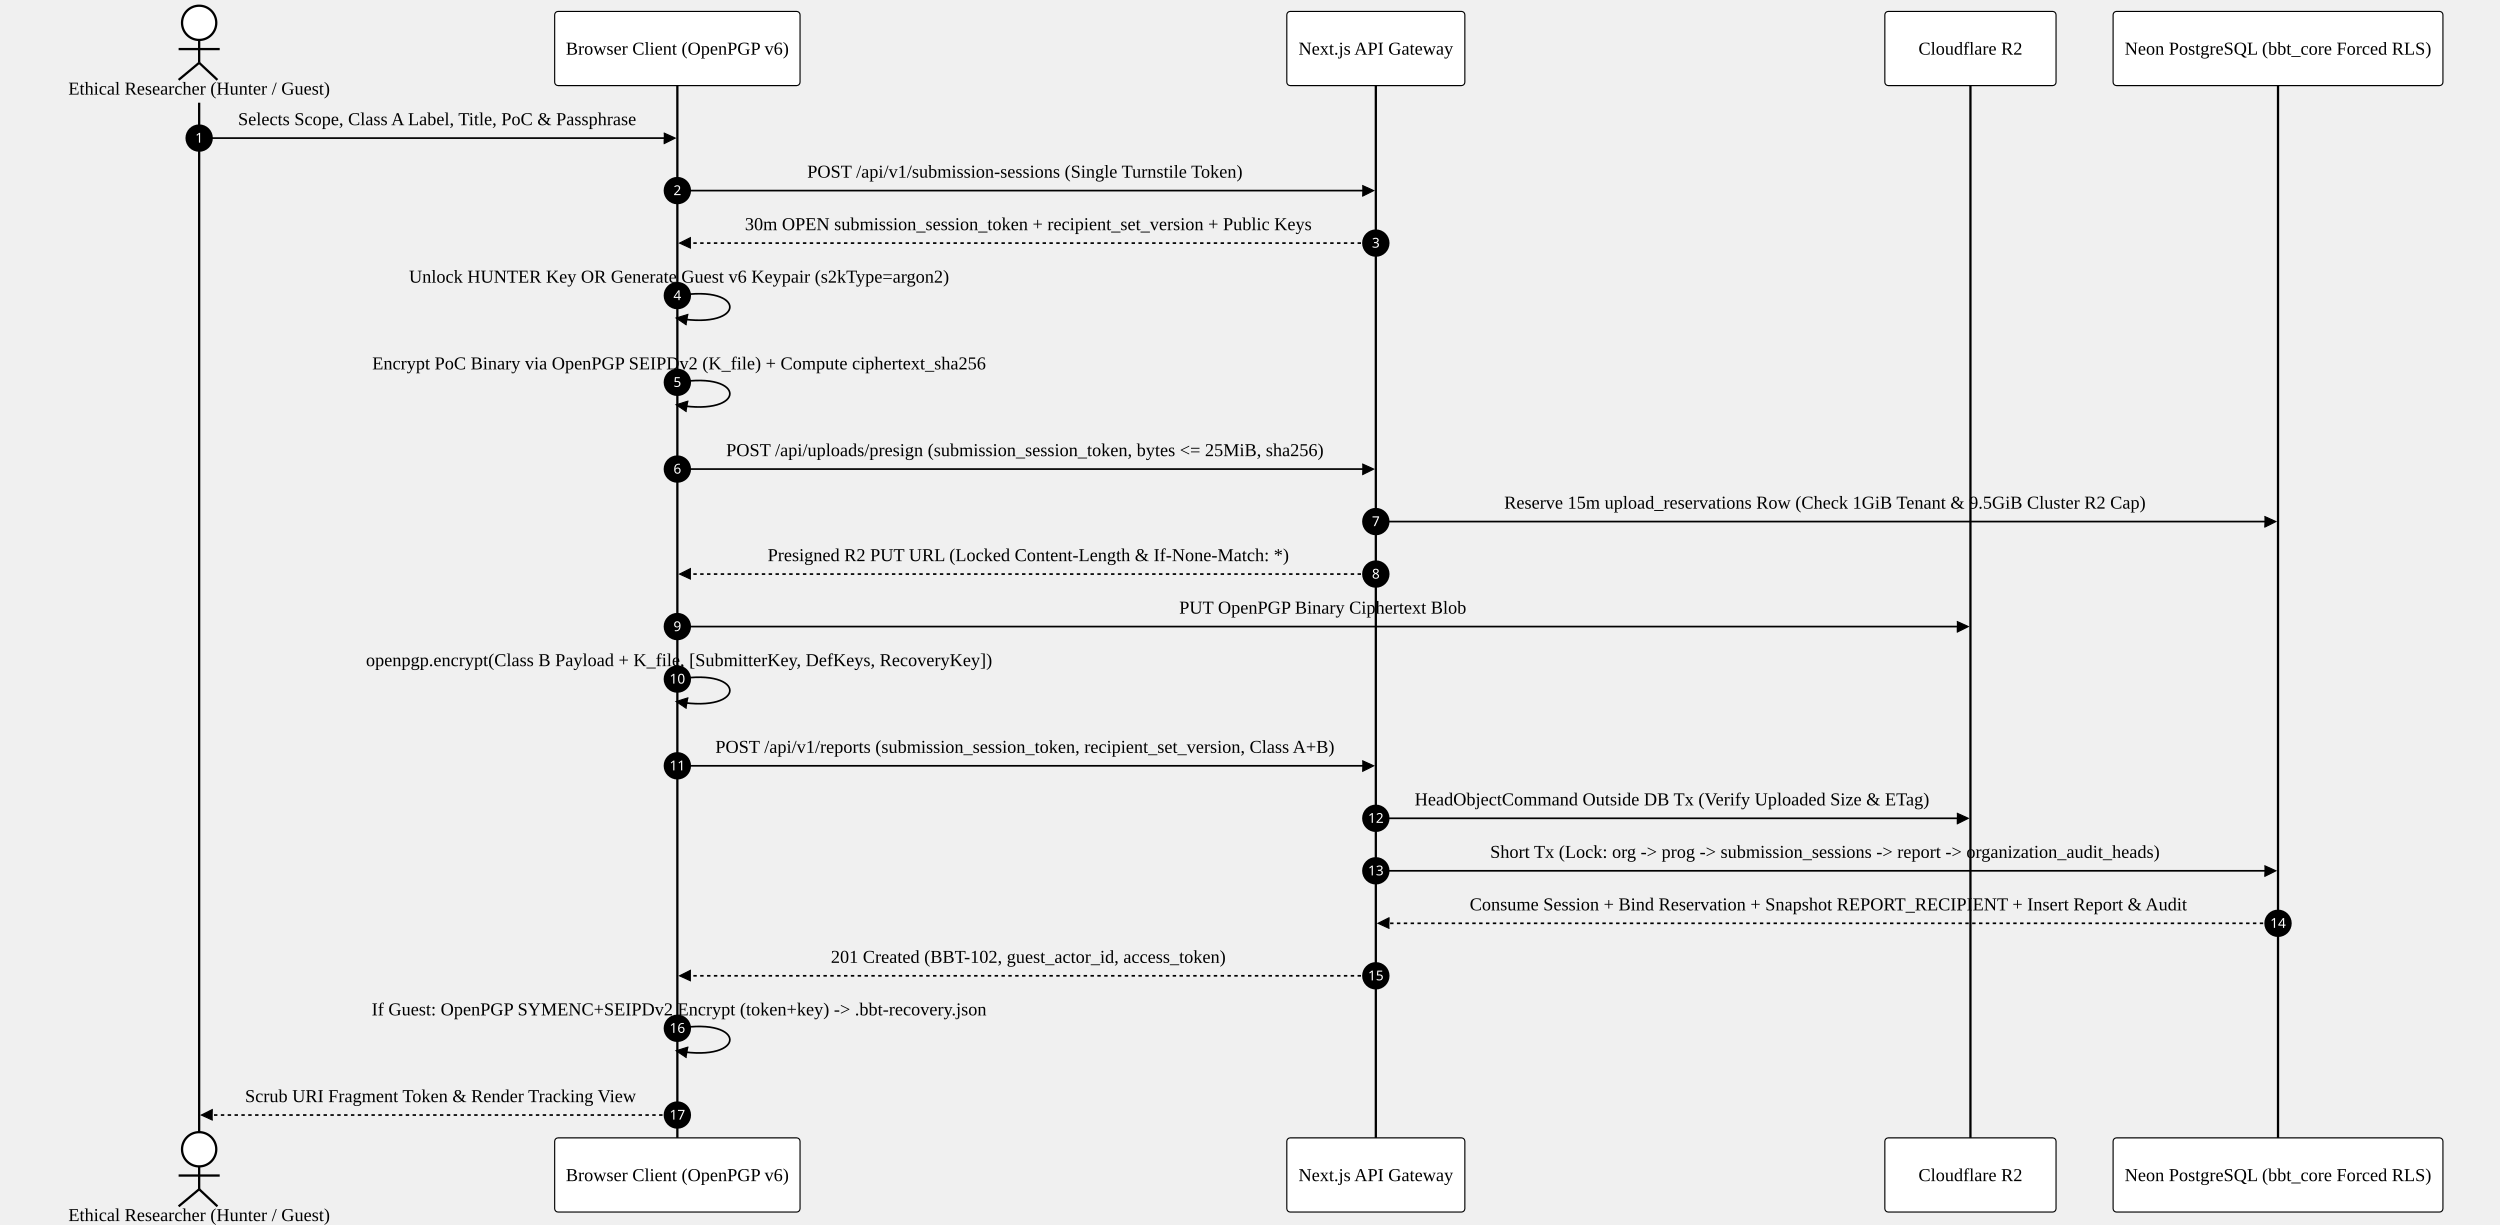
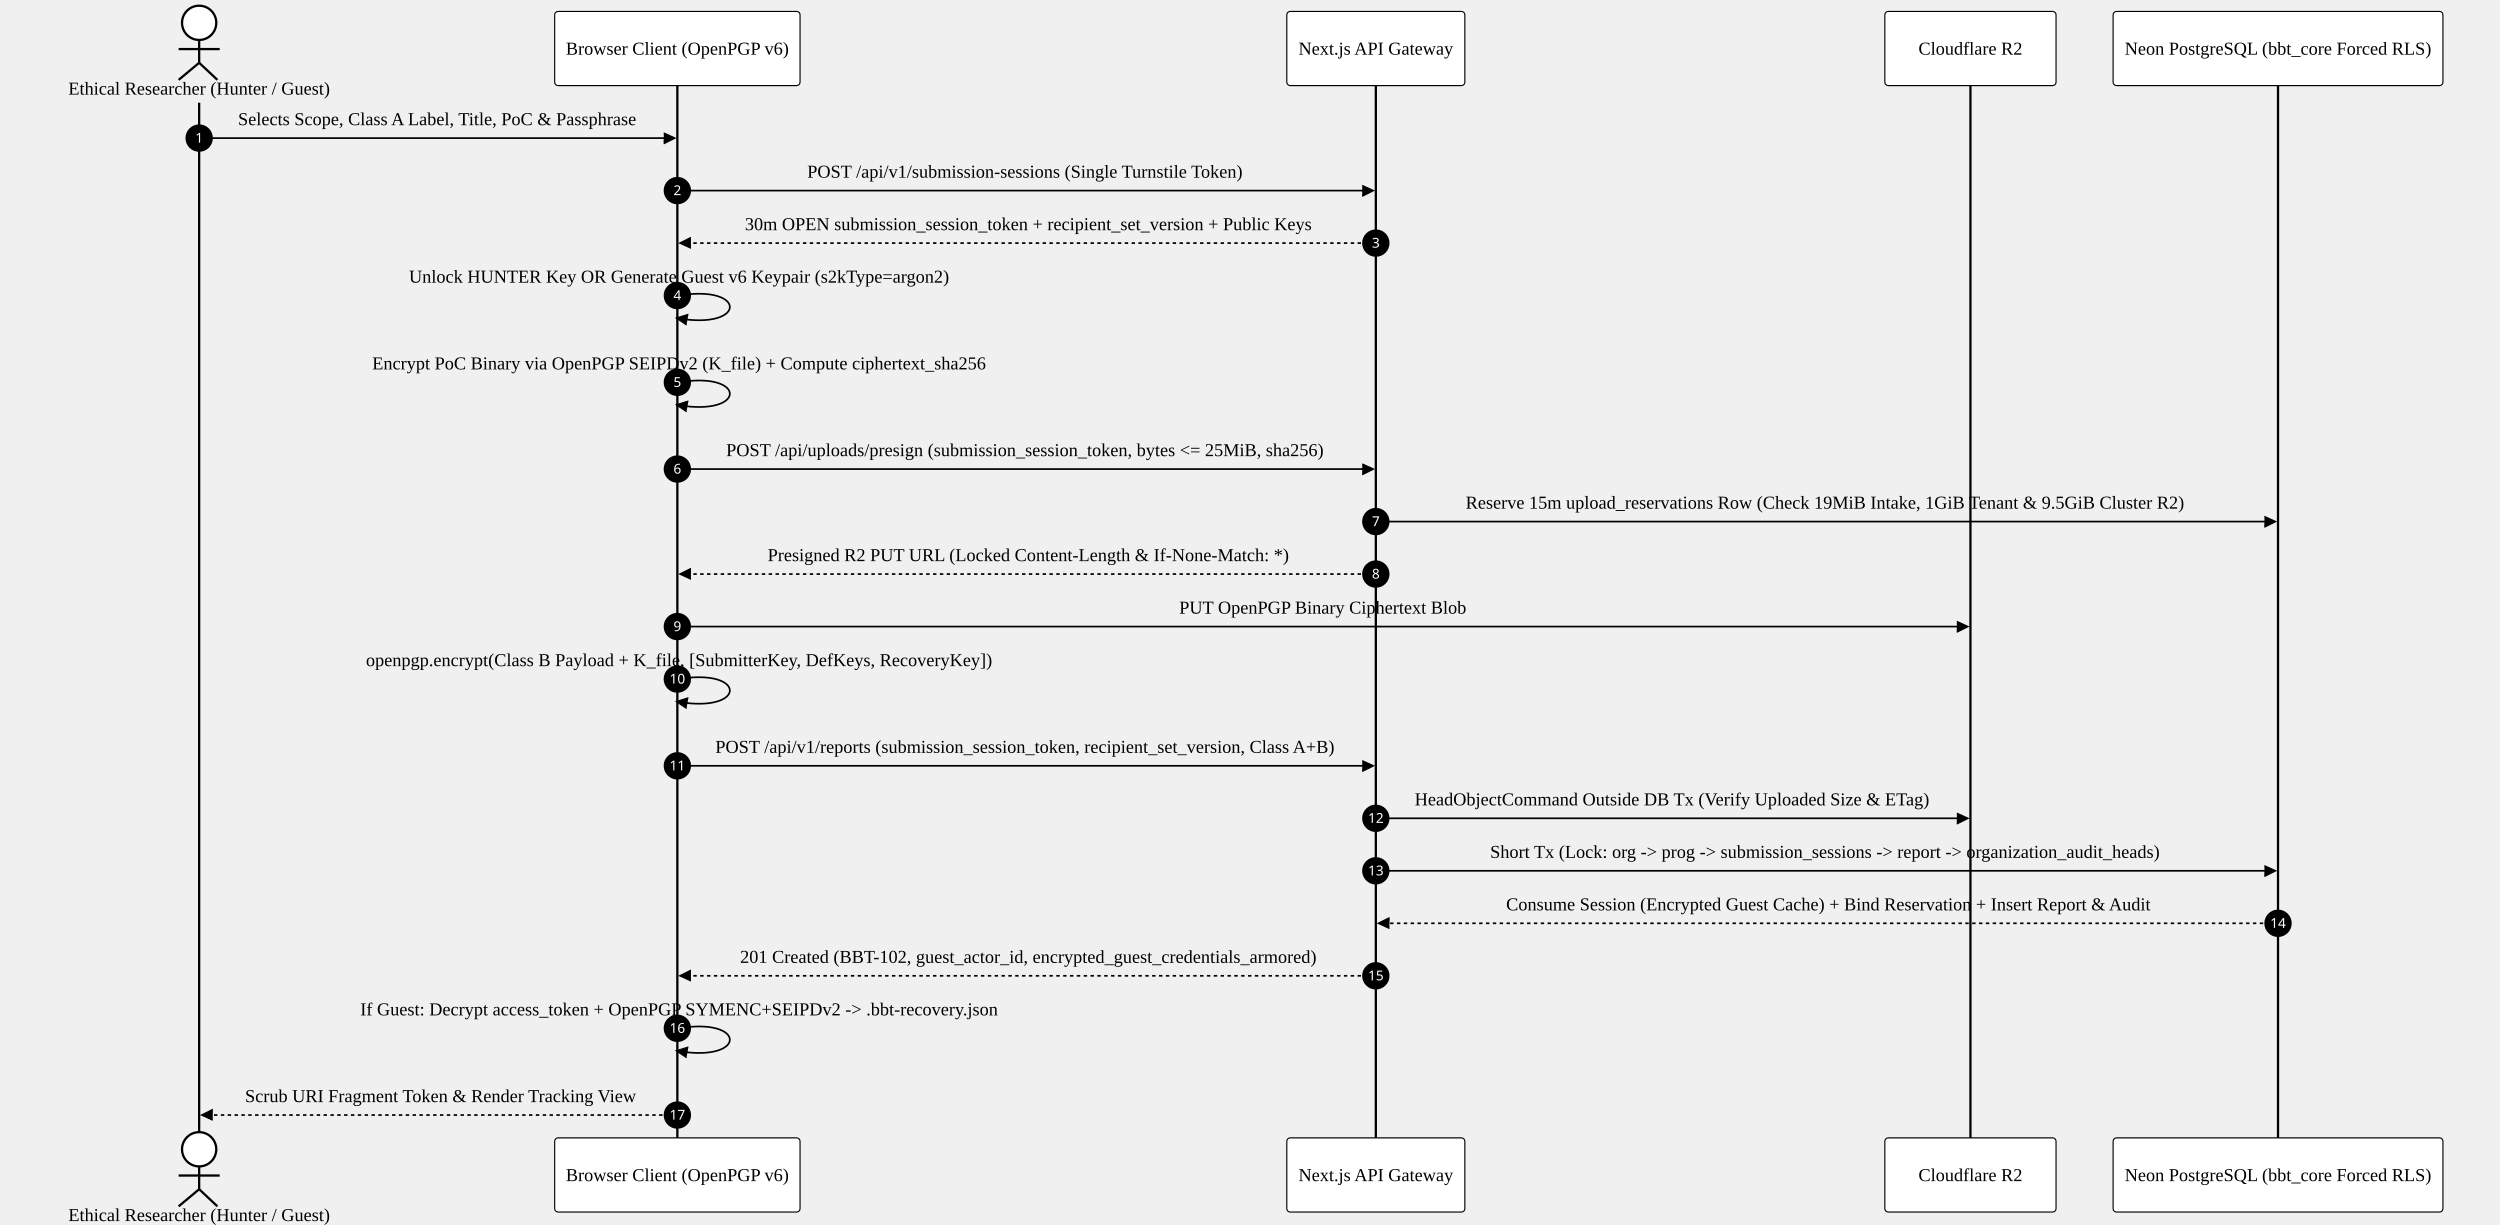
<svg xmlns="http://www.w3.org/2000/svg" id="my-svg" width="2190.5" height="1073" viewBox="-50 -10 2190.5 1073" role="graphics-document document" aria-roledescription="sequence" style="background-color: white;">
  <g>
    <rect x="1801.5" y="987" fill="#eaeaea" stroke="#666" width="289" height="65" name="DB" rx="3" ry="3" class="actor actor-bottom" />
    <text x="1946" y="1019.5" dominant-baseline="central" alignment-baseline="central" class="actor actor-box" style="text-anchor: middle; font-size: 16px; font-weight: 400; font-family: &quot;Times New Roman&quot;, Times, serif;">
      <tspan x="1946" dy="0">Neon PostgreSQL (bbt_core Forced RLS)</tspan>
    </text>
  </g>
  <g>
    <rect x="1601.5" y="987" fill="#eaeaea" stroke="#666" width="150" height="65" name="R2" rx="3" ry="3" class="actor actor-bottom" />
    <text x="1676.5" y="1019.5" dominant-baseline="central" alignment-baseline="central" class="actor actor-box" style="text-anchor: middle; font-size: 16px; font-weight: 400; font-family: &quot;Times New Roman&quot;, Times, serif;">
      <tspan x="1676.5" dy="0">Cloudflare R2</tspan>
    </text>
  </g>
  <g>
    <rect x="1077.5" y="987" fill="#eaeaea" stroke="#666" width="156" height="65" name="Server" rx="3" ry="3" class="actor actor-bottom" />
    <text x="1155.5" y="1019.5" dominant-baseline="central" alignment-baseline="central" class="actor actor-box" style="text-anchor: middle; font-size: 16px; font-weight: 400; font-family: &quot;Times New Roman&quot;, Times, serif;">
      <tspan x="1155.5" dy="0">Next.js API Gateway</tspan>
    </text>
  </g>
  <g>
    <rect x="436" y="987" fill="#eaeaea" stroke="#666" width="215" height="65" name="Browser" rx="3" ry="3" class="actor actor-bottom" />
    <text x="543.5" y="1019.5" dominant-baseline="central" alignment-baseline="central" class="actor actor-box" style="text-anchor: middle; font-size: 16px; font-weight: 400; font-family: &quot;Times New Roman&quot;, Times, serif;">
      <tspan x="543.5" dy="0">Browser Client (OpenPGP v6)</tspan>
    </text>
  </g>
  <g />
  <g>
    <line id="actor4" x1="1946" y1="65" x2="1946" y2="987" class="actor-line 200" stroke-width="0.5px" stroke="#999" name="DB" data-et="life-line" data-id="DB" />
    <g id="root-4" data-et="participant" data-type="participant" data-id="DB">
      <rect x="1801.5" y="0" fill="#eaeaea" stroke="#666" width="289" height="65" name="DB" rx="3" ry="3" class="actor actor-top" />
      <text x="1946" y="32.5" dominant-baseline="central" alignment-baseline="central" class="actor actor-box" style="text-anchor: middle; font-size: 16px; font-weight: 400; font-family: &quot;Times New Roman&quot;, Times, serif;">
        <tspan x="1946" dy="0">Neon PostgreSQL (bbt_core Forced RLS)</tspan>
      </text>
    </g>
  </g>
  <g>
    <line id="actor3" x1="1676.5" y1="65" x2="1676.5" y2="987" class="actor-line 200" stroke-width="0.5px" stroke="#999" name="R2" data-et="life-line" data-id="R2" />
    <g id="root-3" data-et="participant" data-type="participant" data-id="R2">
      <rect x="1601.5" y="0" fill="#eaeaea" stroke="#666" width="150" height="65" name="R2" rx="3" ry="3" class="actor actor-top" />
      <text x="1676.5" y="32.5" dominant-baseline="central" alignment-baseline="central" class="actor actor-box" style="text-anchor: middle; font-size: 16px; font-weight: 400; font-family: &quot;Times New Roman&quot;, Times, serif;">
        <tspan x="1676.5" dy="0">Cloudflare R2</tspan>
      </text>
    </g>
  </g>
  <g>
    <line id="actor2" x1="1155.5" y1="65" x2="1155.5" y2="987" class="actor-line 200" stroke-width="0.5px" stroke="#999" name="Server" data-et="life-line" data-id="Server" />
    <g id="root-2" data-et="participant" data-type="participant" data-id="Server">
      <rect x="1077.5" y="0" fill="#eaeaea" stroke="#666" width="156" height="65" name="Server" rx="3" ry="3" class="actor actor-top" />
      <text x="1155.5" y="32.5" dominant-baseline="central" alignment-baseline="central" class="actor actor-box" style="text-anchor: middle; font-size: 16px; font-weight: 400; font-family: &quot;Times New Roman&quot;, Times, serif;">
        <tspan x="1155.5" dy="0">Next.js API Gateway</tspan>
      </text>
    </g>
  </g>
  <g>
    <line id="actor1" x1="543.5" y1="65" x2="543.5" y2="987" class="actor-line 200" stroke-width="0.5px" stroke="#999" name="Browser" data-et="life-line" data-id="Browser" />
    <g id="root-1" data-et="participant" data-type="participant" data-id="Browser">
      <rect x="436" y="0" fill="#eaeaea" stroke="#666" width="215" height="65" name="Browser" rx="3" ry="3" class="actor actor-top" />
      <text x="543.5" y="32.5" dominant-baseline="central" alignment-baseline="central" class="actor actor-box" style="text-anchor: middle; font-size: 16px; font-weight: 400; font-family: &quot;Times New Roman&quot;, Times, serif;">
        <tspan x="543.5" dy="0">Browser Client (OpenPGP v6)</tspan>
      </text>
    </g>
  </g>
  <g>
    <line id="actor0" x1="124.5" y1="80" x2="124.5" y2="987" class="actor-line 200" stroke-width="0.5px" stroke="#999" name="Hunter" data-et="life-line" data-id="Hunter" />
  </g>
  <style>#my-svg{font-family:"Times New Roman",Times,serif;font-size:15px;fill:#000000;}@keyframes edge-animation-frame{from{stroke-dashoffset:0;}}@keyframes dash{to{stroke-dashoffset:0;}}#my-svg .edge-animation-slow{stroke-dasharray:9,5!important;stroke-dashoffset:900;animation:dash 50s linear infinite;stroke-linecap:round;}#my-svg .edge-animation-fast{stroke-dasharray:9,5!important;stroke-dashoffset:900;animation:dash 20s linear infinite;stroke-linecap:round;}#my-svg .error-icon{fill:#ffffff;}#my-svg .error-text{fill:#000000;stroke:#000000;}#my-svg .edge-thickness-normal{stroke-width:1px;}#my-svg .edge-thickness-thick{stroke-width:3.5px;}#my-svg .edge-pattern-solid{stroke-dasharray:0;}#my-svg .edge-thickness-invisible{stroke-width:0;fill:none;}#my-svg .edge-pattern-dashed{stroke-dasharray:3;}#my-svg .edge-pattern-dotted{stroke-dasharray:2;}#my-svg .marker{fill:#000000;stroke:#000000;}#my-svg .marker.cross{stroke:#000000;}#my-svg svg{font-family:"Times New Roman",Times,serif;font-size:15px;}#my-svg p{margin:0;}#my-svg .actor{stroke:#000000;fill:#ffffff;stroke-width:1;}#my-svg rect.actor.outer-path[data-look="neo"]{filter:drop-shadow( 1px 2px 2px rgba(185,185,185,1));}#my-svg rect.note[data-look="neo"]{stroke:#000000;fill:#f4f4f4;filter:drop-shadow( 1px 2px 2px rgba(185,185,185,1));}#my-svg text.actor&gt;tspan{fill:#000000;stroke:none;}#my-svg .actor-line{stroke:#000000;}#my-svg .innerArc{stroke-width:1.5;stroke-dasharray:none;}#my-svg .messageLine0{stroke-width:1.5;stroke-dasharray:none;stroke:#000000;}#my-svg .messageLine1{stroke-width:1.5;stroke-dasharray:2,2;stroke:#000000;}#my-svg [id$="-arrowhead"] path{fill:#000000;stroke:#000000;}#my-svg .sequenceNumber{fill:#ffffff;}#my-svg [id$="-sequencenumber"]{fill:#000000;}#my-svg [id$="-crosshead"] path{fill:#000000;stroke:#000000;}#my-svg .messageText{fill:#000000;stroke:none;}#my-svg .labelBox{stroke:#000000;fill:#f4f4f4;filter:none;}#my-svg .labelText,#my-svg .labelText&gt;tspan{fill:#000000;stroke:none;}#my-svg .loopText,#my-svg .loopText&gt;tspan{fill:#000000;stroke:none;}#my-svg .sectionTitle,#my-svg .sectionTitle&gt;tspan{fill:#000000;stroke:none;}#my-svg .loopLine{stroke-width:2px;stroke-dasharray:2,2;stroke:#000000;fill:#000000;}#my-svg .note{stroke:#000000;fill:#f4f4f4;}#my-svg .noteText,#my-svg .noteText&gt;tspan{fill:#000000;stroke:none;font-weight:normal;}#my-svg .activation0{fill:#eaeaea;stroke:#000000;}#my-svg .activation1{fill:#eaeaea;stroke:#000000;}#my-svg .activation2{fill:#eaeaea;stroke:#000000;}#my-svg .actorPopupMenu{position:absolute;}#my-svg .actorPopupMenuPanel{position:absolute;fill:#ffffff;box-shadow:0px 8px 16px 0px rgba(0,0,0,0.2);filter:drop-shadow(3px 5px 2px rgb(0 0 0 / 0.4));}#my-svg .actor-man circle,#my-svg line{fill:#ffffff;stroke-width:2px;}#my-svg g rect.rect{filter:drop-shadow( 1px 2px 2px rgba(185,185,185,1));stroke:#000000;}#my-svg .node .neo-node{stroke:#000000;}#my-svg [data-look="neo"].node rect,#my-svg [data-look="neo"].cluster rect,#my-svg [data-look="neo"].node polygon{stroke:url(#my-svg-gradient);filter:drop-shadow( 1px 2px 2px rgba(185,185,185,1));}#my-svg [data-look="neo"].swimlane.cluster rect{filter:none;}#my-svg [data-look="neo"].node path{stroke:url(#my-svg-gradient);stroke-width:1px;}#my-svg [data-look="neo"].node .outer-path{filter:drop-shadow( 1px 2px 2px rgba(185,185,185,1));}#my-svg [data-look="neo"].node .neo-line path{stroke:#000000;filter:none;}#my-svg [data-look="neo"].node circle{stroke:url(#my-svg-gradient);filter:drop-shadow( 1px 2px 2px rgba(185,185,185,1));}#my-svg [data-look="neo"].node circle .state-start{fill:#000000;}#my-svg [data-look="neo"].icon-shape .icon{fill:url(#my-svg-gradient);filter:drop-shadow( 1px 2px 2px rgba(185,185,185,1));}#my-svg [data-look="neo"].icon-shape .icon-neo path{stroke:url(#my-svg-gradient);filter:drop-shadow( 1px 2px 2px rgba(185,185,185,1));}#my-svg :root{--mermaid-font-family:"Times New Roman",Times,serif;}</style>
  <g />
  <defs>
    <symbol id="my-svg-computer" width="24" height="24">
      <path transform="scale(.5)" d="M2 2v13h20v-13h-20zm18 11h-16v-9h16v9zm-10.228 6l.466-1h3.524l.467 1h-4.457zm14.228 3h-24l2-6h2.104l-1.33 4h18.45l-1.297-4h2.073l2 6zm-5-10h-14v-7h14v7z" />
    </symbol>
  </defs>
  <defs>
    <symbol id="my-svg-database" fill-rule="evenodd" clip-rule="evenodd">
      <path transform="scale(.5)" d="M12.258.001l.256.004.255.005.253.008.251.01.249.012.247.015.246.016.242.019.241.02.239.023.236.024.233.027.231.028.229.031.225.032.223.034.22.036.217.038.214.04.211.041.208.043.205.045.201.046.198.048.194.05.191.051.187.053.183.054.18.056.175.057.172.059.168.06.163.061.16.063.155.064.15.066.074.033.073.033.071.034.07.034.069.035.068.035.067.035.066.035.064.036.064.036.062.036.06.036.06.037.058.037.058.037.055.038.055.038.053.038.052.038.051.039.05.039.048.039.047.039.045.04.044.04.043.04.041.04.04.041.039.041.037.041.036.041.034.041.033.042.032.042.03.042.029.042.027.042.026.043.024.043.023.043.021.043.02.043.018.044.017.043.015.044.013.044.012.044.011.045.009.044.007.045.006.045.004.045.002.045.001.045v17l-.001.045-.002.045-.004.045-.006.045-.007.045-.009.044-.011.045-.012.044-.013.044-.015.044-.017.043-.018.044-.02.043-.021.043-.023.043-.024.043-.026.043-.027.042-.029.042-.03.042-.032.042-.033.042-.034.041-.036.041-.037.041-.039.041-.04.041-.041.04-.043.04-.044.04-.045.04-.047.039-.048.039-.05.039-.051.039-.052.038-.053.038-.055.038-.055.038-.058.037-.058.037-.06.037-.06.036-.062.036-.064.036-.064.036-.066.035-.067.035-.068.035-.069.035-.07.034-.071.034-.073.033-.074.033-.15.066-.155.064-.16.063-.163.061-.168.06-.172.059-.175.057-.18.056-.183.054-.187.053-.191.051-.194.05-.198.048-.201.046-.205.045-.208.043-.211.041-.214.04-.217.038-.22.036-.223.034-.225.032-.229.031-.231.028-.233.027-.236.024-.239.023-.241.02-.242.019-.246.016-.247.015-.249.012-.251.01-.253.008-.255.005-.256.004-.258.001-.258-.001-.256-.004-.255-.005-.253-.008-.251-.01-.249-.012-.247-.015-.245-.016-.243-.019-.241-.02-.238-.023-.236-.024-.234-.027-.231-.028-.228-.031-.226-.032-.223-.034-.22-.036-.217-.038-.214-.04-.211-.041-.208-.043-.204-.045-.201-.046-.198-.048-.195-.05-.19-.051-.187-.053-.184-.054-.179-.056-.176-.057-.172-.059-.167-.06-.164-.061-.159-.063-.155-.064-.151-.066-.074-.033-.072-.033-.072-.034-.07-.034-.069-.035-.068-.035-.067-.035-.066-.035-.064-.036-.063-.036-.062-.036-.061-.036-.06-.037-.058-.037-.057-.037-.056-.038-.055-.038-.053-.038-.052-.038-.051-.039-.049-.039-.049-.039-.046-.039-.046-.04-.044-.04-.043-.04-.041-.04-.04-.041-.039-.041-.037-.041-.036-.041-.034-.041-.033-.042-.032-.042-.03-.042-.029-.042-.027-.042-.026-.043-.024-.043-.023-.043-.021-.043-.02-.043-.018-.044-.017-.043-.015-.044-.013-.044-.012-.044-.011-.045-.009-.044-.007-.045-.006-.045-.004-.045-.002-.045-.001-.045v-17l.001-.045.002-.045.004-.045.006-.045.007-.045.009-.044.011-.045.012-.044.013-.044.015-.044.017-.043.018-.044.02-.043.021-.043.023-.043.024-.043.026-.043.027-.042.029-.042.03-.042.032-.042.033-.042.034-.041.036-.041.037-.041.039-.041.04-.041.041-.04.043-.04.044-.04.046-.04.046-.039.049-.039.049-.039.051-.039.052-.038.053-.038.055-.038.056-.038.057-.037.058-.037.06-.037.061-.036.062-.036.063-.036.064-.036.066-.035.067-.035.068-.035.069-.035.07-.034.072-.034.072-.033.074-.033.151-.066.155-.064.159-.063.164-.061.167-.06.172-.059.176-.057.179-.056.184-.054.187-.053.19-.051.195-.05.198-.048.201-.046.204-.045.208-.043.211-.041.214-.04.217-.038.22-.036.223-.034.226-.032.228-.031.231-.028.234-.027.236-.024.238-.023.241-.02.243-.019.245-.016.247-.015.249-.012.251-.01.253-.008.255-.005.256-.004.258-.001.258.001zm-9.258 20.499v.01l.001.021.003.021.004.022.005.021.006.022.007.022.009.023.01.022.011.023.012.023.013.023.015.023.016.024.017.023.018.024.019.024.021.024.022.025.023.024.024.025.052.049.056.05.061.051.066.051.07.051.075.051.079.052.084.052.088.052.092.052.097.052.102.051.105.052.11.052.114.051.119.051.123.051.127.05.131.05.135.05.139.048.144.049.147.047.152.047.155.047.16.045.163.045.167.043.171.043.176.041.178.041.183.039.187.039.19.037.194.035.197.035.202.033.204.031.209.03.212.029.216.027.219.025.222.024.226.021.23.02.233.018.236.016.24.015.243.012.246.01.249.008.253.005.256.004.259.001.26-.001.257-.004.254-.005.25-.008.247-.011.244-.012.241-.014.237-.016.233-.018.231-.021.226-.021.224-.024.22-.026.216-.027.212-.028.21-.031.205-.031.202-.034.198-.034.194-.036.191-.037.187-.039.183-.04.179-.04.175-.042.172-.043.168-.044.163-.045.16-.046.155-.046.152-.047.148-.048.143-.049.139-.049.136-.05.131-.05.126-.05.123-.051.118-.052.114-.051.11-.052.106-.052.101-.052.096-.052.092-.052.088-.053.083-.051.079-.052.074-.052.07-.051.065-.051.06-.051.056-.05.051-.05.023-.024.023-.025.021-.024.02-.024.019-.024.018-.024.017-.024.015-.023.014-.024.013-.023.012-.023.01-.023.01-.022.008-.022.006-.022.006-.022.004-.022.004-.021.001-.021.001-.021v-4.127l-.077.055-.08.053-.083.054-.085.053-.087.052-.09.052-.093.051-.095.05-.097.05-.1.049-.102.049-.105.048-.106.047-.109.047-.111.046-.114.045-.115.045-.118.044-.12.043-.122.042-.124.042-.126.041-.128.04-.13.04-.132.038-.134.038-.135.037-.138.037-.139.035-.142.035-.143.034-.144.033-.147.032-.148.031-.15.03-.151.03-.153.029-.154.027-.156.027-.158.026-.159.025-.161.024-.162.023-.163.022-.165.021-.166.02-.167.019-.169.018-.169.017-.171.016-.173.015-.173.014-.175.013-.175.012-.177.011-.178.01-.179.008-.179.008-.181.006-.182.005-.182.004-.184.003-.184.002h-.37l-.184-.002-.184-.003-.182-.004-.182-.005-.181-.006-.179-.008-.179-.008-.178-.01-.176-.011-.176-.012-.175-.013-.173-.014-.172-.015-.171-.016-.17-.017-.169-.018-.167-.019-.166-.02-.165-.021-.163-.022-.162-.023-.161-.024-.159-.025-.157-.026-.156-.027-.155-.027-.153-.029-.151-.03-.15-.03-.148-.031-.146-.032-.145-.033-.143-.034-.141-.035-.14-.035-.137-.037-.136-.037-.134-.038-.132-.038-.13-.04-.128-.04-.126-.041-.124-.042-.122-.042-.12-.044-.117-.043-.116-.045-.113-.045-.112-.046-.109-.047-.106-.047-.105-.048-.102-.049-.1-.049-.097-.05-.095-.05-.093-.052-.09-.051-.087-.052-.085-.053-.083-.054-.08-.054-.077-.054v4.127zm0-5.654v.011l.001.021.003.021.004.021.005.022.006.022.007.022.009.022.01.022.011.023.012.023.013.023.015.024.016.023.017.024.018.024.019.024.021.024.022.024.023.025.024.024.052.05.056.05.061.05.066.051.07.051.075.052.079.051.084.052.088.052.092.052.097.052.102.052.105.052.11.051.114.051.119.052.123.05.127.051.131.05.135.049.139.049.144.048.147.048.152.047.155.046.16.045.163.045.167.044.171.042.176.042.178.04.183.04.187.038.19.037.194.036.197.034.202.033.204.032.209.03.212.028.216.027.219.025.222.024.226.022.23.02.233.018.236.016.24.014.243.012.246.01.249.008.253.006.256.003.259.001.26-.001.257-.003.254-.006.25-.008.247-.01.244-.012.241-.015.237-.016.233-.018.231-.02.226-.022.224-.024.22-.025.216-.027.212-.029.21-.03.205-.032.202-.033.198-.035.194-.036.191-.037.187-.039.183-.039.179-.041.175-.042.172-.043.168-.044.163-.045.16-.045.155-.047.152-.047.148-.048.143-.048.139-.05.136-.049.131-.05.126-.051.123-.051.118-.051.114-.052.11-.052.106-.052.101-.052.096-.052.092-.052.088-.052.083-.052.079-.052.074-.051.07-.052.065-.051.06-.05.056-.051.051-.049.023-.025.023-.024.021-.025.02-.024.019-.024.018-.024.017-.024.015-.023.014-.023.013-.024.012-.022.01-.023.01-.023.008-.022.006-.022.006-.022.004-.021.004-.022.001-.021.001-.021v-4.139l-.077.054-.08.054-.083.054-.085.052-.087.053-.09.051-.093.051-.095.051-.097.05-.1.049-.102.049-.105.048-.106.047-.109.047-.111.046-.114.045-.115.044-.118.044-.12.044-.122.042-.124.042-.126.041-.128.04-.13.039-.132.039-.134.038-.135.037-.138.036-.139.036-.142.035-.143.033-.144.033-.147.033-.148.031-.15.03-.151.03-.153.028-.154.028-.156.027-.158.026-.159.025-.161.024-.162.023-.163.022-.165.021-.166.02-.167.019-.169.018-.169.017-.171.016-.173.015-.173.014-.175.013-.175.012-.177.011-.178.009-.179.009-.179.007-.181.007-.182.005-.182.004-.184.003-.184.002h-.37l-.184-.002-.184-.003-.182-.004-.182-.005-.181-.007-.179-.007-.179-.009-.178-.009-.176-.011-.176-.012-.175-.013-.173-.014-.172-.015-.171-.016-.17-.017-.169-.018-.167-.019-.166-.02-.165-.021-.163-.022-.162-.023-.161-.024-.159-.025-.157-.026-.156-.027-.155-.028-.153-.028-.151-.03-.15-.03-.148-.031-.146-.033-.145-.033-.143-.033-.141-.035-.14-.036-.137-.036-.136-.037-.134-.038-.132-.039-.13-.039-.128-.04-.126-.041-.124-.042-.122-.043-.12-.043-.117-.044-.116-.044-.113-.046-.112-.046-.109-.046-.106-.047-.105-.048-.102-.049-.1-.049-.097-.05-.095-.051-.093-.051-.09-.051-.087-.053-.085-.052-.083-.054-.08-.054-.077-.054v4.139zm0-5.666v.011l.001.02.003.022.004.021.005.022.006.021.007.022.009.023.01.022.011.023.012.023.013.023.015.023.016.024.017.024.018.023.019.024.021.025.022.024.023.024.024.025.052.05.056.05.061.05.066.051.07.051.075.052.079.051.084.052.088.052.092.052.097.052.102.052.105.051.11.052.114.051.119.051.123.051.127.05.131.05.135.05.139.049.144.048.147.048.152.047.155.046.16.045.163.045.167.043.171.043.176.042.178.04.183.04.187.038.19.037.194.036.197.034.202.033.204.032.209.03.212.028.216.027.219.025.222.024.226.021.23.02.233.018.236.017.24.014.243.012.246.01.249.008.253.006.256.003.259.001.26-.001.257-.003.254-.006.25-.008.247-.01.244-.013.241-.014.237-.016.233-.018.231-.02.226-.022.224-.024.22-.025.216-.027.212-.029.21-.03.205-.032.202-.033.198-.035.194-.036.191-.037.187-.039.183-.039.179-.041.175-.042.172-.043.168-.044.163-.045.16-.045.155-.047.152-.047.148-.048.143-.049.139-.049.136-.049.131-.051.126-.05.123-.051.118-.052.114-.051.11-.052.106-.052.101-.052.096-.052.092-.052.088-.052.083-.052.079-.052.074-.052.07-.051.065-.051.06-.051.056-.05.051-.049.023-.025.023-.025.021-.024.02-.024.019-.024.018-.024.017-.024.015-.023.014-.024.013-.023.012-.023.01-.022.01-.023.008-.022.006-.022.006-.022.004-.022.004-.021.001-.021.001-.021v-4.153l-.077.054-.08.054-.083.053-.085.053-.087.053-.09.051-.093.051-.095.051-.097.05-.1.049-.102.048-.105.048-.106.048-.109.046-.111.046-.114.046-.115.044-.118.044-.12.043-.122.043-.124.042-.126.041-.128.04-.13.039-.132.039-.134.038-.135.037-.138.036-.139.036-.142.034-.143.034-.144.033-.147.032-.148.032-.15.03-.151.03-.153.028-.154.028-.156.027-.158.026-.159.024-.161.024-.162.023-.163.023-.165.021-.166.02-.167.019-.169.018-.169.017-.171.016-.173.015-.173.014-.175.013-.175.012-.177.01-.178.01-.179.009-.179.007-.181.006-.182.006-.182.004-.184.003-.184.001-.185.001-.185-.001-.184-.001-.184-.003-.182-.004-.182-.006-.181-.006-.179-.007-.179-.009-.178-.01-.176-.01-.176-.012-.175-.013-.173-.014-.172-.015-.171-.016-.17-.017-.169-.018-.167-.019-.166-.02-.165-.021-.163-.023-.162-.023-.161-.024-.159-.024-.157-.026-.156-.027-.155-.028-.153-.028-.151-.03-.15-.03-.148-.032-.146-.032-.145-.033-.143-.034-.141-.034-.14-.036-.137-.036-.136-.037-.134-.038-.132-.039-.13-.039-.128-.041-.126-.041-.124-.041-.122-.043-.12-.043-.117-.044-.116-.044-.113-.046-.112-.046-.109-.046-.106-.048-.105-.048-.102-.048-.1-.05-.097-.049-.095-.051-.093-.051-.09-.052-.087-.052-.085-.053-.083-.053-.08-.054-.077-.054v4.153zm8.74-8.179l-.257.004-.254.005-.25.008-.247.011-.244.012-.241.014-.237.016-.233.018-.231.021-.226.022-.224.023-.22.026-.216.027-.212.028-.21.031-.205.032-.202.033-.198.034-.194.036-.191.038-.187.038-.183.04-.179.041-.175.042-.172.043-.168.043-.163.045-.16.046-.155.046-.152.048-.148.048-.143.048-.139.049-.136.05-.131.05-.126.051-.123.051-.118.051-.114.052-.11.052-.106.052-.101.052-.096.052-.092.052-.088.052-.083.052-.079.052-.074.051-.07.052-.065.051-.06.05-.056.05-.051.05-.023.025-.023.024-.021.024-.02.025-.019.024-.018.024-.017.023-.015.024-.014.023-.013.023-.012.023-.01.023-.01.022-.008.022-.006.023-.006.021-.004.022-.004.021-.001.021-.001.021.001.021.001.021.004.021.004.022.006.021.006.023.008.022.01.022.01.023.012.023.013.023.014.023.015.024.017.023.018.024.019.024.02.025.021.024.023.024.023.025.051.05.056.05.06.05.065.051.07.052.074.051.079.052.083.052.088.052.092.052.096.052.101.052.106.052.11.052.114.052.118.051.123.051.126.051.131.05.136.05.139.049.143.048.148.048.152.048.155.046.16.046.163.045.168.043.172.043.175.042.179.041.183.04.187.038.191.038.194.036.198.034.202.033.205.032.21.031.212.028.216.027.22.026.224.023.226.022.231.021.233.018.237.016.241.014.244.012.247.011.25.008.254.005.257.004.26.001.26-.001.257-.004.254-.005.25-.008.247-.011.244-.012.241-.014.237-.016.233-.018.231-.021.226-.022.224-.023.22-.026.216-.027.212-.028.21-.031.205-.032.202-.033.198-.034.194-.036.191-.038.187-.038.183-.04.179-.041.175-.042.172-.043.168-.043.163-.045.16-.046.155-.046.152-.048.148-.048.143-.048.139-.049.136-.05.131-.05.126-.051.123-.051.118-.051.114-.052.11-.052.106-.052.101-.052.096-.052.092-.052.088-.052.083-.052.079-.052.074-.051.07-.052.065-.051.06-.05.056-.05.051-.05.023-.025.023-.024.021-.024.02-.025.019-.024.018-.024.017-.023.015-.024.014-.023.013-.023.012-.023.01-.023.01-.022.008-.022.006-.023.006-.021.004-.022.004-.021.001-.021.001-.021-.001-.021-.001-.021-.004-.021-.004-.022-.006-.021-.006-.023-.008-.022-.01-.022-.01-.023-.012-.023-.013-.023-.014-.023-.015-.024-.017-.023-.018-.024-.019-.024-.02-.025-.021-.024-.023-.024-.023-.025-.051-.05-.056-.05-.06-.05-.065-.051-.07-.052-.074-.051-.079-.052-.083-.052-.088-.052-.092-.052-.096-.052-.101-.052-.106-.052-.11-.052-.114-.052-.118-.051-.123-.051-.126-.051-.131-.05-.136-.05-.139-.049-.143-.048-.148-.048-.152-.048-.155-.046-.16-.046-.163-.045-.168-.043-.172-.043-.175-.042-.179-.041-.183-.04-.187-.038-.191-.038-.194-.036-.198-.034-.202-.033-.205-.032-.21-.031-.212-.028-.216-.027-.22-.026-.224-.023-.226-.022-.231-.021-.233-.018-.237-.016-.241-.014-.244-.012-.247-.011-.25-.008-.254-.005-.257-.004-.26-.001-.26.001z" />
    </symbol>
  </defs>
  <defs>
    <symbol id="my-svg-clock" width="24" height="24">
      <path transform="scale(.5)" d="M12 2c5.514 0 10 4.486 10 10s-4.486 10-10 10-10-4.486-10-10 4.486-10 10-10zm0-2c-6.627 0-12 5.373-12 12s5.373 12 12 12 12-5.373 12-12-5.373-12-12-12zm5.848 12.459c.202.038.202.333.001.372-1.907.361-6.045 1.111-6.547 1.111-.719 0-1.301-.582-1.301-1.301 0-.512.77-5.447 1.125-7.445.034-.192.312-.181.343.014l.985 6.238 5.394 1.011z" />
    </symbol>
  </defs>
  <defs>
    <marker id="my-svg-arrowhead" refX="7.9" refY="5" markerUnits="userSpaceOnUse" markerWidth="12" markerHeight="12" orient="auto-start-reverse">
      <path d="M -1 0 L 10 5 L 0 10 z" />
    </marker>
  </defs>
  <defs>
    <marker id="my-svg-crosshead" markerWidth="15" markerHeight="8" orient="auto" refX="4" refY="4.5">
      <path fill="none" stroke="#000000" stroke-width="1pt" d="M 1,2 L 6,7 M 6,2 L 1,7" style="stroke-dasharray: 0, 0;" />
    </marker>
  </defs>
  <defs>
    <marker id="my-svg-filled-head" refX="15.5" refY="7" markerWidth="20" markerHeight="28" orient="auto">
      <path d="M 18,7 L9,13 L14,7 L9,1 Z" />
    </marker>
  </defs>
  <defs>
    <marker id="my-svg-sequencenumber" refX="15" refY="15" markerWidth="60" markerHeight="40" orient="auto">
      <circle cx="15" cy="15" r="6" />
    </marker>
  </defs>
  <defs>
    <marker id="my-svg-solidTopArrowHead" refX="7.9" refY="7.25" markerUnits="userSpaceOnUse" markerWidth="12" markerHeight="12" orient="auto-start-reverse">
      <path d="M 0 0 L 10 8 L 0 8 z" />
    </marker>
  </defs>
  <defs>
    <marker id="my-svg-solidBottomArrowHead" refX="7.9" refY="0.75" markerUnits="userSpaceOnUse" markerWidth="12" markerHeight="12" orient="auto-start-reverse">
      <path d="M 0 0 L 10 0 L 0 8 z" />
    </marker>
  </defs>
  <defs>
    <marker id="my-svg-stickTopArrowHead" refX="7.5" refY="7" markerUnits="userSpaceOnUse" markerWidth="12" markerHeight="12" orient="auto-start-reverse">
      <path d="M 0 0 L 7 7" stroke="black" stroke-width="1.5" fill="none" />
    </marker>
  </defs>
  <defs>
    <marker id="my-svg-stickBottomArrowHead" refX="7.5" refY="0" markerUnits="userSpaceOnUse" markerWidth="12" markerHeight="12" orient="auto-start-reverse">
      <path d="M 0 7 L 7 0" stroke="black" stroke-width="1.5" fill="none" />
    </marker>
  </defs>
  <g class="actor-man actor-top" name="Hunter" data-et="participant" data-type="actor" data-id="Hunter" style="stroke: rgb(0, 0, 0);">
    <line id="actor-man-torso0" x1="124.5" y1="25" x2="124.5" y2="45" />
    <line id="actor-man-arms0" x1="106.5" y1="33" x2="142.5" y2="33" />
    <line x1="106.5" y1="60" x2="124.5" y2="45" />
    <line x1="124.5" y1="45" x2="140.5" y2="60" />
    <circle cx="124.5" cy="10" r="15" width="249" height="65" />
    <text x="124.5" y="67.5" dominant-baseline="central" alignment-baseline="central" class="actor actor-man" style="text-anchor: middle; font-size: 16px; font-weight: 400; font-family: &quot;Times New Roman&quot;, Times, serif;">
      <tspan x="124.5" dy="0">Ethical Researcher (Hunter / Guest)</tspan>
    </text>
  </g>
  <text x="333" y="80" text-anchor="middle" dominant-baseline="middle" alignment-baseline="middle" class="messageText" dy="1em" style="font-family: &quot;Times New Roman&quot;, Times, serif; font-size: 16px; font-weight: 400;">Selects Scope, Class A Label, Title, PoC &amp; Passphrase</text>
  <line x1="131.5" y1="111" x2="539.5" y2="111" class="messageLine0" data-et="message" data-id="i1" data-from="Hunter" data-to="Browser" stroke-width="2" stroke="none" marker-end="url(#my-svg-arrowhead)" style="fill: none;" />
  <line x1="124.5" y1="111" x2="124.5" y2="111" stroke-width="0" marker-start="url(#my-svg-sequencenumber)" />
  <text x="124.5" y="115" font-family="sans-serif" font-size="12px" text-anchor="middle" class="sequenceNumber">1</text>
  <text x="848" y="126" text-anchor="middle" dominant-baseline="middle" alignment-baseline="middle" class="messageText" dy="1em" style="font-family: &quot;Times New Roman&quot;, Times, serif; font-size: 16px; font-weight: 400;">POST /api/v1/submission-sessions (Single Turnstile Token)</text>
  <line x1="550.5" y1="157" x2="1151.5" y2="157" class="messageLine0" data-et="message" data-id="i2" data-from="Browser" data-to="Server" stroke-width="2" stroke="none" marker-end="url(#my-svg-arrowhead)" style="fill: none;" />
  <line x1="543.5" y1="157" x2="543.5" y2="157" stroke-width="0" marker-start="url(#my-svg-sequencenumber)" />
  <text x="543.5" y="161" font-family="sans-serif" font-size="12px" text-anchor="middle" class="sequenceNumber">2</text>
  <text x="851" y="172" text-anchor="middle" dominant-baseline="middle" alignment-baseline="middle" class="messageText" dy="1em" style="font-family: &quot;Times New Roman&quot;, Times, serif; font-size: 16px; font-weight: 400;">30m OPEN submission_session_token + recipient_set_version + Public Keys</text>
  <line x1="1160.5" y1="203" x2="547.5" y2="203" class="messageLine1" data-et="message" data-id="i3" data-from="Server" data-to="Browser" stroke-width="2" stroke="none" marker-end="url(#my-svg-arrowhead)" style="stroke-dasharray: 3, 3; fill: none;" />
  <line x1="1155.5" y1="203" x2="1155.5" y2="203" stroke-width="0" marker-start="url(#my-svg-sequencenumber)" />
  <text x="1155.5" y="207" font-family="sans-serif" font-size="12px" text-anchor="middle" class="sequenceNumber">3</text>
  <text x="545" y="218" text-anchor="middle" dominant-baseline="middle" alignment-baseline="middle" class="messageText" dy="1em" style="font-family: &quot;Times New Roman&quot;, Times, serif; font-size: 16px; font-weight: 400;">Unlock HUNTER Key OR Generate Guest v6 Keypair (s2kType=argon2)</text>
  <path d="M 544.5,249 C 604.5,239 604.5,279 544.5,269" class="messageLine0" data-et="message" data-id="i4" data-from="Browser" data-to="Browser" stroke-width="2" stroke="none" marker-end="url(#my-svg-arrowhead)" x1="550.5" style="fill: none;" />
  <line x1="543.5" y1="249" x2="543.5" y2="249" stroke-width="0" marker-start="url(#my-svg-sequencenumber)" />
  <text x="543.5" y="253" font-family="sans-serif" font-size="12px" text-anchor="middle" class="sequenceNumber">4</text>
  <text x="545" y="294" text-anchor="middle" dominant-baseline="middle" alignment-baseline="middle" class="messageText" dy="1em" style="font-family: &quot;Times New Roman&quot;, Times, serif; font-size: 16px; font-weight: 400;">Encrypt PoC Binary via OpenPGP SEIPDv2 (K_file) + Compute ciphertext_sha256</text>
  <path d="M 544.5,325 C 604.5,315 604.5,355 544.5,345" class="messageLine0" data-et="message" data-id="i5" data-from="Browser" data-to="Browser" stroke-width="2" stroke="none" marker-end="url(#my-svg-arrowhead)" x1="550.5" style="fill: none;" />
  <line x1="543.5" y1="325" x2="543.5" y2="325" stroke-width="0" marker-start="url(#my-svg-sequencenumber)" />
  <text x="543.5" y="329" font-family="sans-serif" font-size="12px" text-anchor="middle" class="sequenceNumber">5</text>
  <text x="848" y="370" text-anchor="middle" dominant-baseline="middle" alignment-baseline="middle" class="messageText" dy="1em" style="font-family: &quot;Times New Roman&quot;, Times, serif; font-size: 16px; font-weight: 400;">POST /api/uploads/presign (submission_session_token, bytes &lt;= 25MiB, sha256)</text>
  <line x1="550.5" y1="401" x2="1151.5" y2="401" class="messageLine0" data-et="message" data-id="i6" data-from="Browser" data-to="Server" stroke-width="2" stroke="none" marker-end="url(#my-svg-arrowhead)" style="fill: none;" />
  <line x1="543.5" y1="401" x2="543.5" y2="401" stroke-width="0" marker-start="url(#my-svg-sequencenumber)" />
  <text x="543.5" y="405" font-family="sans-serif" font-size="12px" text-anchor="middle" class="sequenceNumber">6</text>
-   <text x="1549" y="416" text-anchor="middle" dominant-baseline="middle" alignment-baseline="middle" class="messageText" dy="1em" style="font-family: &quot;Times New Roman&quot;, Times, serif; font-size: 16px; font-weight: 400;">Reserve 15m upload_reservations Row (Check 1GiB Tenant &amp; 9.5GiB Cluster R2 Cap)</text>
+   <text x="1549" y="416" text-anchor="middle" dominant-baseline="middle" alignment-baseline="middle" class="messageText" dy="1em" style="font-family: &quot;Times New Roman&quot;, Times, serif; font-size: 16px; font-weight: 400;">Reserve 15m upload_reservations Row (Check 19MiB Intake, 1GiB Tenant &amp; 9.5GiB Cluster R2)</text>
  <line x1="1162.5" y1="447" x2="1942" y2="447" class="messageLine0" data-et="message" data-id="i7" data-from="Server" data-to="DB" stroke-width="2" stroke="none" marker-end="url(#my-svg-arrowhead)" style="fill: none;" />
  <line x1="1155.5" y1="447" x2="1155.5" y2="447" stroke-width="0" marker-start="url(#my-svg-sequencenumber)" />
  <text x="1155.5" y="451" font-family="sans-serif" font-size="12px" text-anchor="middle" class="sequenceNumber">7</text>
  <text x="851" y="462" text-anchor="middle" dominant-baseline="middle" alignment-baseline="middle" class="messageText" dy="1em" style="font-family: &quot;Times New Roman&quot;, Times, serif; font-size: 16px; font-weight: 400;">Presigned R2 PUT URL (Locked Content-Length &amp; If-None-Match: *)</text>
  <line x1="1160.5" y1="493" x2="547.5" y2="493" class="messageLine1" data-et="message" data-id="i8" data-from="Server" data-to="Browser" stroke-width="2" stroke="none" marker-end="url(#my-svg-arrowhead)" style="stroke-dasharray: 3, 3; fill: none;" />
  <line x1="1155.5" y1="493" x2="1155.5" y2="493" stroke-width="0" marker-start="url(#my-svg-sequencenumber)" />
  <text x="1155.5" y="497" font-family="sans-serif" font-size="12px" text-anchor="middle" class="sequenceNumber">8</text>
  <text x="1109" y="508" text-anchor="middle" dominant-baseline="middle" alignment-baseline="middle" class="messageText" dy="1em" style="font-family: &quot;Times New Roman&quot;, Times, serif; font-size: 16px; font-weight: 400;">PUT OpenPGP Binary Ciphertext Blob</text>
  <line x1="550.5" y1="539" x2="1672.5" y2="539" class="messageLine0" data-et="message" data-id="i9" data-from="Browser" data-to="R2" stroke-width="2" stroke="none" marker-end="url(#my-svg-arrowhead)" style="fill: none;" />
  <line x1="543.5" y1="539" x2="543.5" y2="539" stroke-width="0" marker-start="url(#my-svg-sequencenumber)" />
  <text x="543.5" y="543" font-family="sans-serif" font-size="12px" text-anchor="middle" class="sequenceNumber">9</text>
  <text x="545" y="554" text-anchor="middle" dominant-baseline="middle" alignment-baseline="middle" class="messageText" dy="1em" style="font-family: &quot;Times New Roman&quot;, Times, serif; font-size: 16px; font-weight: 400;">openpgp.encrypt(Class B Payload + K_file, [SubmitterKey, DefKeys, RecoveryKey])</text>
  <path d="M 544.5,585 C 604.5,575 604.5,615 544.5,605" class="messageLine0" data-et="message" data-id="i10" data-from="Browser" data-to="Browser" stroke-width="2" stroke="none" marker-end="url(#my-svg-arrowhead)" x1="550.5" style="fill: none;" />
  <line x1="543.5" y1="585" x2="543.5" y2="585" stroke-width="0" marker-start="url(#my-svg-sequencenumber)" />
  <text x="543.5" y="589" font-family="sans-serif" font-size="12px" text-anchor="middle" class="sequenceNumber">10</text>
  <text x="848" y="630" text-anchor="middle" dominant-baseline="middle" alignment-baseline="middle" class="messageText" dy="1em" style="font-family: &quot;Times New Roman&quot;, Times, serif; font-size: 16px; font-weight: 400;">POST /api/v1/reports (submission_session_token, recipient_set_version, Class A+B)</text>
  <line x1="550.5" y1="661" x2="1151.5" y2="661" class="messageLine0" data-et="message" data-id="i11" data-from="Browser" data-to="Server" stroke-width="2" stroke="none" marker-end="url(#my-svg-arrowhead)" style="fill: none;" />
  <line x1="543.5" y1="661" x2="543.5" y2="661" stroke-width="0" marker-start="url(#my-svg-sequencenumber)" />
  <text x="543.5" y="665" font-family="sans-serif" font-size="12px" text-anchor="middle" class="sequenceNumber">11</text>
  <text x="1415" y="676" text-anchor="middle" dominant-baseline="middle" alignment-baseline="middle" class="messageText" dy="1em" style="font-family: &quot;Times New Roman&quot;, Times, serif; font-size: 16px; font-weight: 400;">HeadObjectCommand Outside DB Tx (Verify Uploaded Size &amp; ETag)</text>
  <line x1="1162.5" y1="707" x2="1672.5" y2="707" class="messageLine0" data-et="message" data-id="i12" data-from="Server" data-to="R2" stroke-width="2" stroke="none" marker-end="url(#my-svg-arrowhead)" style="fill: none;" />
  <line x1="1155.5" y1="707" x2="1155.5" y2="707" stroke-width="0" marker-start="url(#my-svg-sequencenumber)" />
  <text x="1155.5" y="711" font-family="sans-serif" font-size="12px" text-anchor="middle" class="sequenceNumber">12</text>
  <text x="1549" y="722" text-anchor="middle" dominant-baseline="middle" alignment-baseline="middle" class="messageText" dy="1em" style="font-family: &quot;Times New Roman&quot;, Times, serif; font-size: 16px; font-weight: 400;">Short Tx (Lock: org -&gt; prog -&gt; submission_sessions -&gt; report -&gt; organization_audit_heads)</text>
  <line x1="1162.5" y1="753" x2="1942" y2="753" class="messageLine0" data-et="message" data-id="i13" data-from="Server" data-to="DB" stroke-width="2" stroke="none" marker-end="url(#my-svg-arrowhead)" style="fill: none;" />
  <line x1="1155.5" y1="753" x2="1155.5" y2="753" stroke-width="0" marker-start="url(#my-svg-sequencenumber)" />
  <text x="1155.5" y="757" font-family="sans-serif" font-size="12px" text-anchor="middle" class="sequenceNumber">13</text>
-   <text x="1552" y="768" text-anchor="middle" dominant-baseline="middle" alignment-baseline="middle" class="messageText" dy="1em" style="font-family: &quot;Times New Roman&quot;, Times, serif; font-size: 16px; font-weight: 400;">Consume Session + Bind Reservation + Snapshot REPORT_RECIPIENT + Insert Report &amp; Audit</text>
+   <text x="1552" y="768" text-anchor="middle" dominant-baseline="middle" alignment-baseline="middle" class="messageText" dy="1em" style="font-family: &quot;Times New Roman&quot;, Times, serif; font-size: 16px; font-weight: 400;">Consume Session (Encrypted Guest Cache) + Bind Reservation + Insert Report &amp; Audit</text>
  <line x1="1951" y1="799" x2="1159.5" y2="799" class="messageLine1" data-et="message" data-id="i14" data-from="DB" data-to="Server" stroke-width="2" stroke="none" marker-end="url(#my-svg-arrowhead)" style="stroke-dasharray: 3, 3; fill: none;" />
  <line x1="1946" y1="799" x2="1946" y2="799" stroke-width="0" marker-start="url(#my-svg-sequencenumber)" />
  <text x="1946" y="803" font-family="sans-serif" font-size="12px" text-anchor="middle" class="sequenceNumber">14</text>
-   <text x="851" y="814" text-anchor="middle" dominant-baseline="middle" alignment-baseline="middle" class="messageText" dy="1em" style="font-family: &quot;Times New Roman&quot;, Times, serif; font-size: 16px; font-weight: 400;">201 Created (BBT-102, guest_actor_id, access_token)</text>
+   <text x="851" y="814" text-anchor="middle" dominant-baseline="middle" alignment-baseline="middle" class="messageText" dy="1em" style="font-family: &quot;Times New Roman&quot;, Times, serif; font-size: 16px; font-weight: 400;">201 Created (BBT-102, guest_actor_id, encrypted_guest_credentials_armored)</text>
  <line x1="1160.5" y1="845" x2="547.5" y2="845" class="messageLine1" data-et="message" data-id="i15" data-from="Server" data-to="Browser" stroke-width="2" stroke="none" marker-end="url(#my-svg-arrowhead)" style="stroke-dasharray: 3, 3; fill: none;" />
  <line x1="1155.5" y1="845" x2="1155.5" y2="845" stroke-width="0" marker-start="url(#my-svg-sequencenumber)" />
  <text x="1155.5" y="849" font-family="sans-serif" font-size="12px" text-anchor="middle" class="sequenceNumber">15</text>
-   <text x="545" y="860" text-anchor="middle" dominant-baseline="middle" alignment-baseline="middle" class="messageText" dy="1em" style="font-family: &quot;Times New Roman&quot;, Times, serif; font-size: 16px; font-weight: 400;">If Guest: OpenPGP SYMENC+SEIPDv2 Encrypt (token+key) -&gt; .bbt-recovery.json</text>
+   <text x="545" y="860" text-anchor="middle" dominant-baseline="middle" alignment-baseline="middle" class="messageText" dy="1em" style="font-family: &quot;Times New Roman&quot;, Times, serif; font-size: 16px; font-weight: 400;">If Guest: Decrypt access_token + OpenPGP SYMENC+SEIPDv2 -&gt; .bbt-recovery.json</text>
  <path d="M 544.5,891 C 604.5,881 604.5,921 544.5,911" class="messageLine0" data-et="message" data-id="i16" data-from="Browser" data-to="Browser" stroke-width="2" stroke="none" marker-end="url(#my-svg-arrowhead)" x1="550.5" style="fill: none;" />
  <line x1="543.5" y1="891" x2="543.5" y2="891" stroke-width="0" marker-start="url(#my-svg-sequencenumber)" />
  <text x="543.5" y="895" font-family="sans-serif" font-size="12px" text-anchor="middle" class="sequenceNumber">16</text>
  <text x="336" y="936" text-anchor="middle" dominant-baseline="middle" alignment-baseline="middle" class="messageText" dy="1em" style="font-family: &quot;Times New Roman&quot;, Times, serif; font-size: 16px; font-weight: 400;">Scrub URI Fragment Token &amp; Render Tracking View</text>
  <line x1="548.5" y1="967" x2="128.5" y2="967" class="messageLine1" data-et="message" data-id="i17" data-from="Browser" data-to="Hunter" stroke-width="2" stroke="none" marker-end="url(#my-svg-arrowhead)" style="stroke-dasharray: 3, 3; fill: none;" />
  <line x1="543.5" y1="967" x2="543.5" y2="967" stroke-width="0" marker-start="url(#my-svg-sequencenumber)" />
  <text x="543.5" y="971" font-family="sans-serif" font-size="12px" text-anchor="middle" class="sequenceNumber">17</text>
  <g class="actor-man actor-bottom" name="Hunter" style="stroke: rgb(0, 0, 0);">
    <line id="actor-man-torso4" x1="124.5" y1="1012" x2="124.5" y2="1032" />
    <line id="actor-man-arms4" x1="106.5" y1="1020" x2="142.5" y2="1020" />
    <line x1="106.5" y1="1047" x2="124.5" y2="1032" />
    <line x1="124.5" y1="1032" x2="140.5" y2="1047" />
    <circle cx="124.5" cy="997" r="15" width="249" height="65" />
    <text x="124.5" y="1054.5" dominant-baseline="central" alignment-baseline="central" class="actor actor-man" style="text-anchor: middle; font-size: 16px; font-weight: 400; font-family: &quot;Times New Roman&quot;, Times, serif;">
      <tspan x="124.5" dy="0">Ethical Researcher (Hunter / Guest)</tspan>
    </text>
  </g>
</svg>
